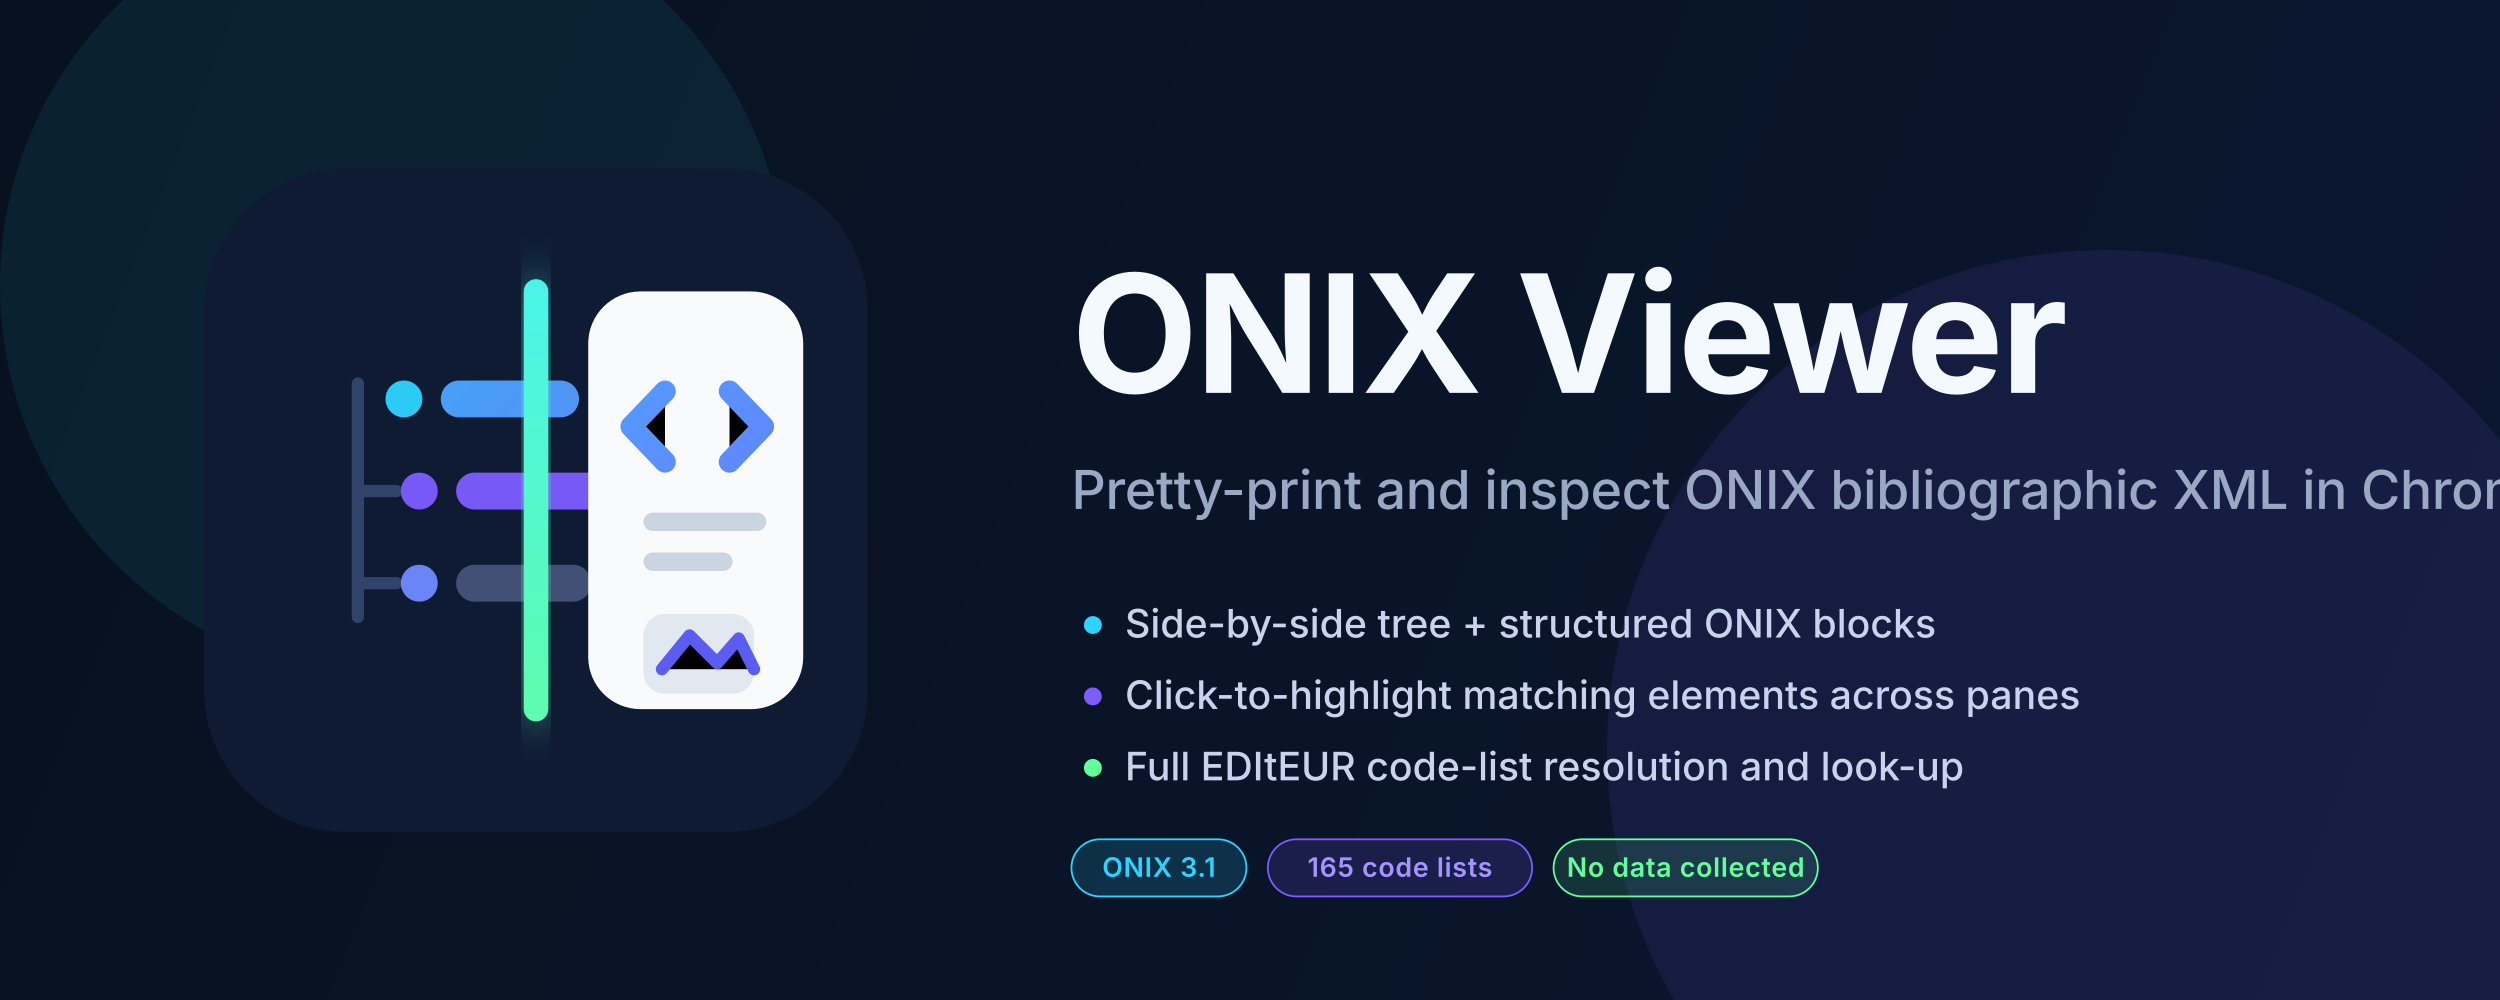
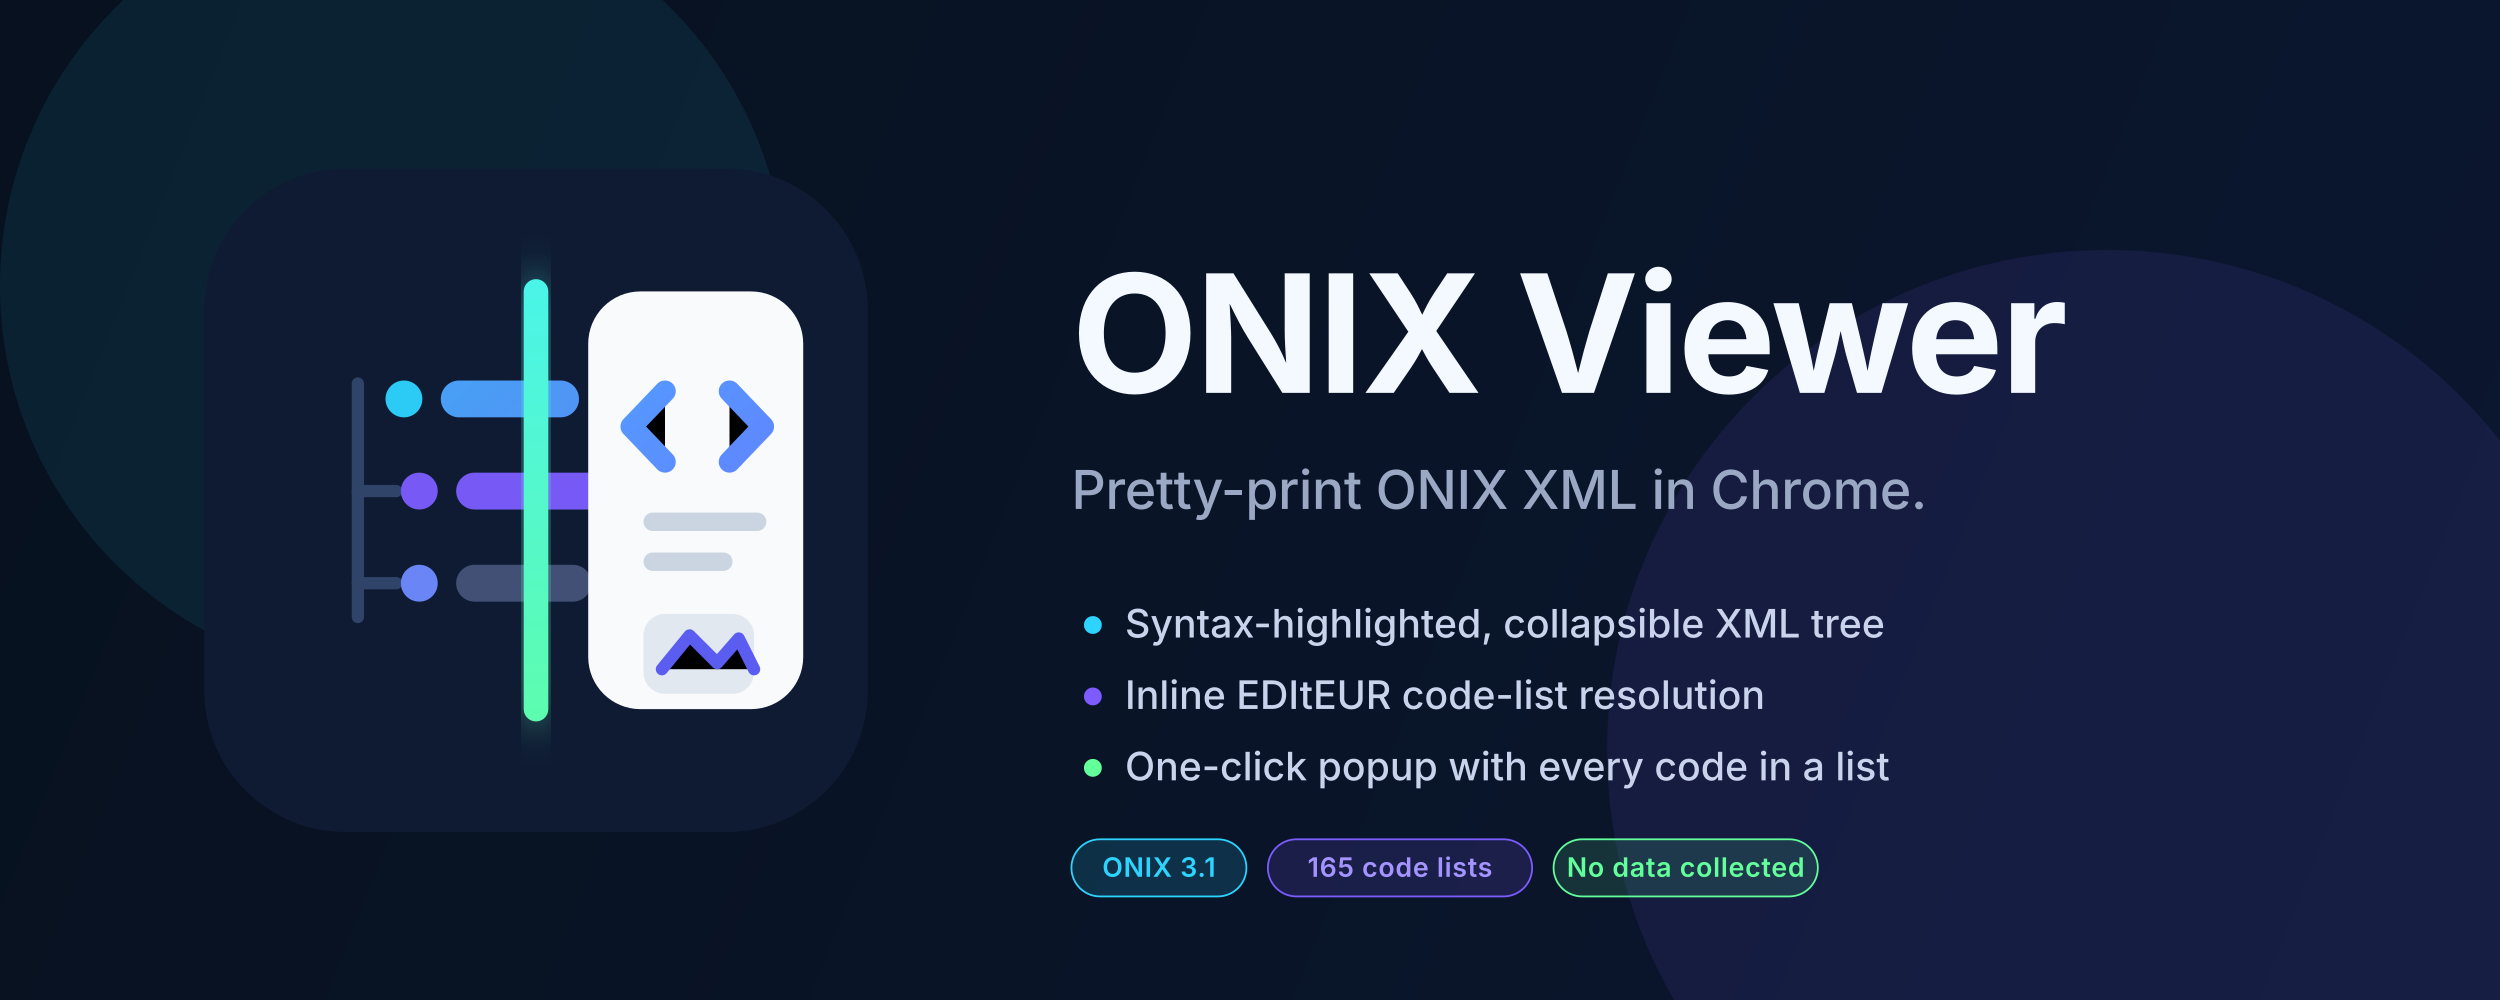
<svg xmlns="http://www.w3.org/2000/svg" width="1400" height="560" viewBox="0 0 1400 560">
  <defs>
    <linearGradient id="bg" x1="0" y1="0" x2="1400" y2="560" gradientUnits="userSpaceOnUse">
      <stop stop-color="#07111F" />
      <stop offset="1" stop-color="#0B1730" />
    </linearGradient>
    <linearGradient id="accent" x1="0" y1="0" x2="500" y2="500" gradientUnits="userSpaceOnUse">
      <stop stop-color="#2DD4FF" />
      <stop offset="1" stop-color="#7C5CFF" />
    </linearGradient>
    <linearGradient id="divider" x1="0" y1="0" x2="0" y2="500" gradientUnits="userSpaceOnUse">
      <stop stop-color="#44F1FF" />
      <stop offset="1" stop-color="#63FF9B" />
    </linearGradient>
    <filter id="glow">
      <feGaussianBlur stdDeviation="14" result="blur" />
      <feMerge>
        <feMergeNode in="blur" />
        <feMergeNode in="SourceGraphic" />
      </feMerge>
    </filter>
  </defs>
  <rect width="1400" height="560" fill="url(#bg)" />
  <circle cx="220" cy="160" r="220" fill="#2DD4FF" opacity="0.08" />
  <circle cx="1180" cy="420" r="280" fill="#7C5CFF" opacity="0.10" />
  <g transform="translate(80 60) scale(0.86)">
    <rect x="40" y="40" width="432" height="432" rx="92" fill="#0F1B33" />
    <g opacity="0.95">
      <line x1="140" y1="180" x2="140" y2="332" stroke="#31456B" stroke-width="8" stroke-linecap="round" />
      <circle cx="170" cy="190" r="12" fill="#2DD4FF" />
      <rect x="194" y="178" width="90" height="24" rx="12" fill="url(#accent)" />
      <line x1="140" y1="250" x2="165" y2="250" stroke="#31456B" stroke-width="8" stroke-linecap="round" />
      <circle cx="180" cy="250" r="12" fill="#7C5CFF" />
      <rect x="204" y="238" width="100" height="24" rx="12" fill="#7C5CFF" />
      <line x1="140" y1="310" x2="165" y2="310" stroke="#31456B" stroke-width="8" stroke-linecap="round" />
      <circle cx="180" cy="310" r="12" fill="#6E8BFF" />
      <rect x="204" y="298" width="88" height="24" rx="12" fill="#44537A" />
    </g>
    <rect x="248" y="112" width="16" height="288" rx="8" fill="url(#divider)" filter="url(#glow)" />
    <rect x="290" y="120" width="140" height="272" rx="34" fill="#F8FAFC" />
    <path d="M340 185L318 208L340 231" stroke="url(#accent)" stroke-width="14" stroke-linecap="round" stroke-linejoin="round" />
    <path d="M382 185L404 208L382 231" stroke="url(#accent)" stroke-width="14" stroke-linecap="round" stroke-linejoin="round" />
    <rect x="326" y="264" width="80" height="12" rx="6" fill="#CBD5E1" />
    <rect x="326" y="290" width="58" height="12" rx="6" fill="#CBD5E1" />
    <rect x="326" y="330" width="72" height="52" rx="14" fill="#E2E8F0" />
    <path d="M338 366L356 344L374 362L388 346L398 366" stroke="#5B5CF0" stroke-width="8" stroke-linecap="round" stroke-linejoin="round" />
  </g>
  <text x="600" y="220" font-family="-apple-system, BlinkMacSystemFont, 'Segoe UI', system-ui, sans-serif" font-size="92" font-weight="700" fill="#F4F8FF" letter-spacing="-1.5">
    ONIX Viewer
  </text>
  <text x="600" y="285" font-family="-apple-system, BlinkMacSystemFont, 'Segoe UI', system-ui, sans-serif" font-size="30" font-weight="500" fill="#9BA8C4" letter-spacing="-0.2">
-     Pretty-print and inspect ONIX bibliographic XML in Chrome.
+     Pretty-print ONIX XML in Chrome.
  </text>
  <g font-family="-apple-system, BlinkMacSystemFont, 'Segoe UI', system-ui, sans-serif" font-size="22" font-weight="500" fill="#C9D4EC">
    <circle cx="612" cy="350" r="5" fill="#2DD4FF" />
-     <text x="630" y="357">Side-by-side tree + structured ONIX blocks</text>
+     <text x="630" y="357">Syntax-highlighted, collapsible XML tree</text>
    <circle cx="612" cy="390" r="5" fill="#7C5CFF" />
-     <text x="630" y="397">Click-to-highlight matching elements across panes</text>
+     <text x="630" y="397">Inline EDItEUR code-list resolution</text>
    <circle cx="612" cy="430" r="5" fill="#63FF9B" />
-     <text x="630" y="437">Full EDItEUR code-list resolution and look-up</text>
+     <text x="630" y="437">One-click popup with every code in a list</text>
  </g>
  <rect x="600" y="470" width="98" height="32" rx="16" fill="rgba(45, 212, 255, 0.15)" stroke="#2DD4FF" stroke-width="1" />
  <text x="649" y="491" text-anchor="middle" font-family="-apple-system, BlinkMacSystemFont, 'Segoe UI', system-ui, sans-serif" font-size="15" font-weight="600" fill="#2DD4FF" letter-spacing="0.4">
    ONIX 3.1
  </text>
  <rect x="710" y="470" width="148" height="32" rx="16" fill="rgba(124, 92, 255, 0.15)" stroke="#7C5CFF" stroke-width="1" />
  <text x="784" y="491" text-anchor="middle" font-family="-apple-system, BlinkMacSystemFont, 'Segoe UI', system-ui, sans-serif" font-size="15" font-weight="600" fill="#A593FF" letter-spacing="0.4">
    165 code lists
  </text>
  <rect x="870" y="470" width="148" height="32" rx="16" fill="rgba(99, 255, 155, 0.13)" stroke="#63FF9B" stroke-width="1" />
  <text x="944" y="491" text-anchor="middle" font-family="-apple-system, BlinkMacSystemFont, 'Segoe UI', system-ui, sans-serif" font-size="15" font-weight="600" fill="#63FF9B" letter-spacing="0.4">
    No data collected
  </text>
</svg>
